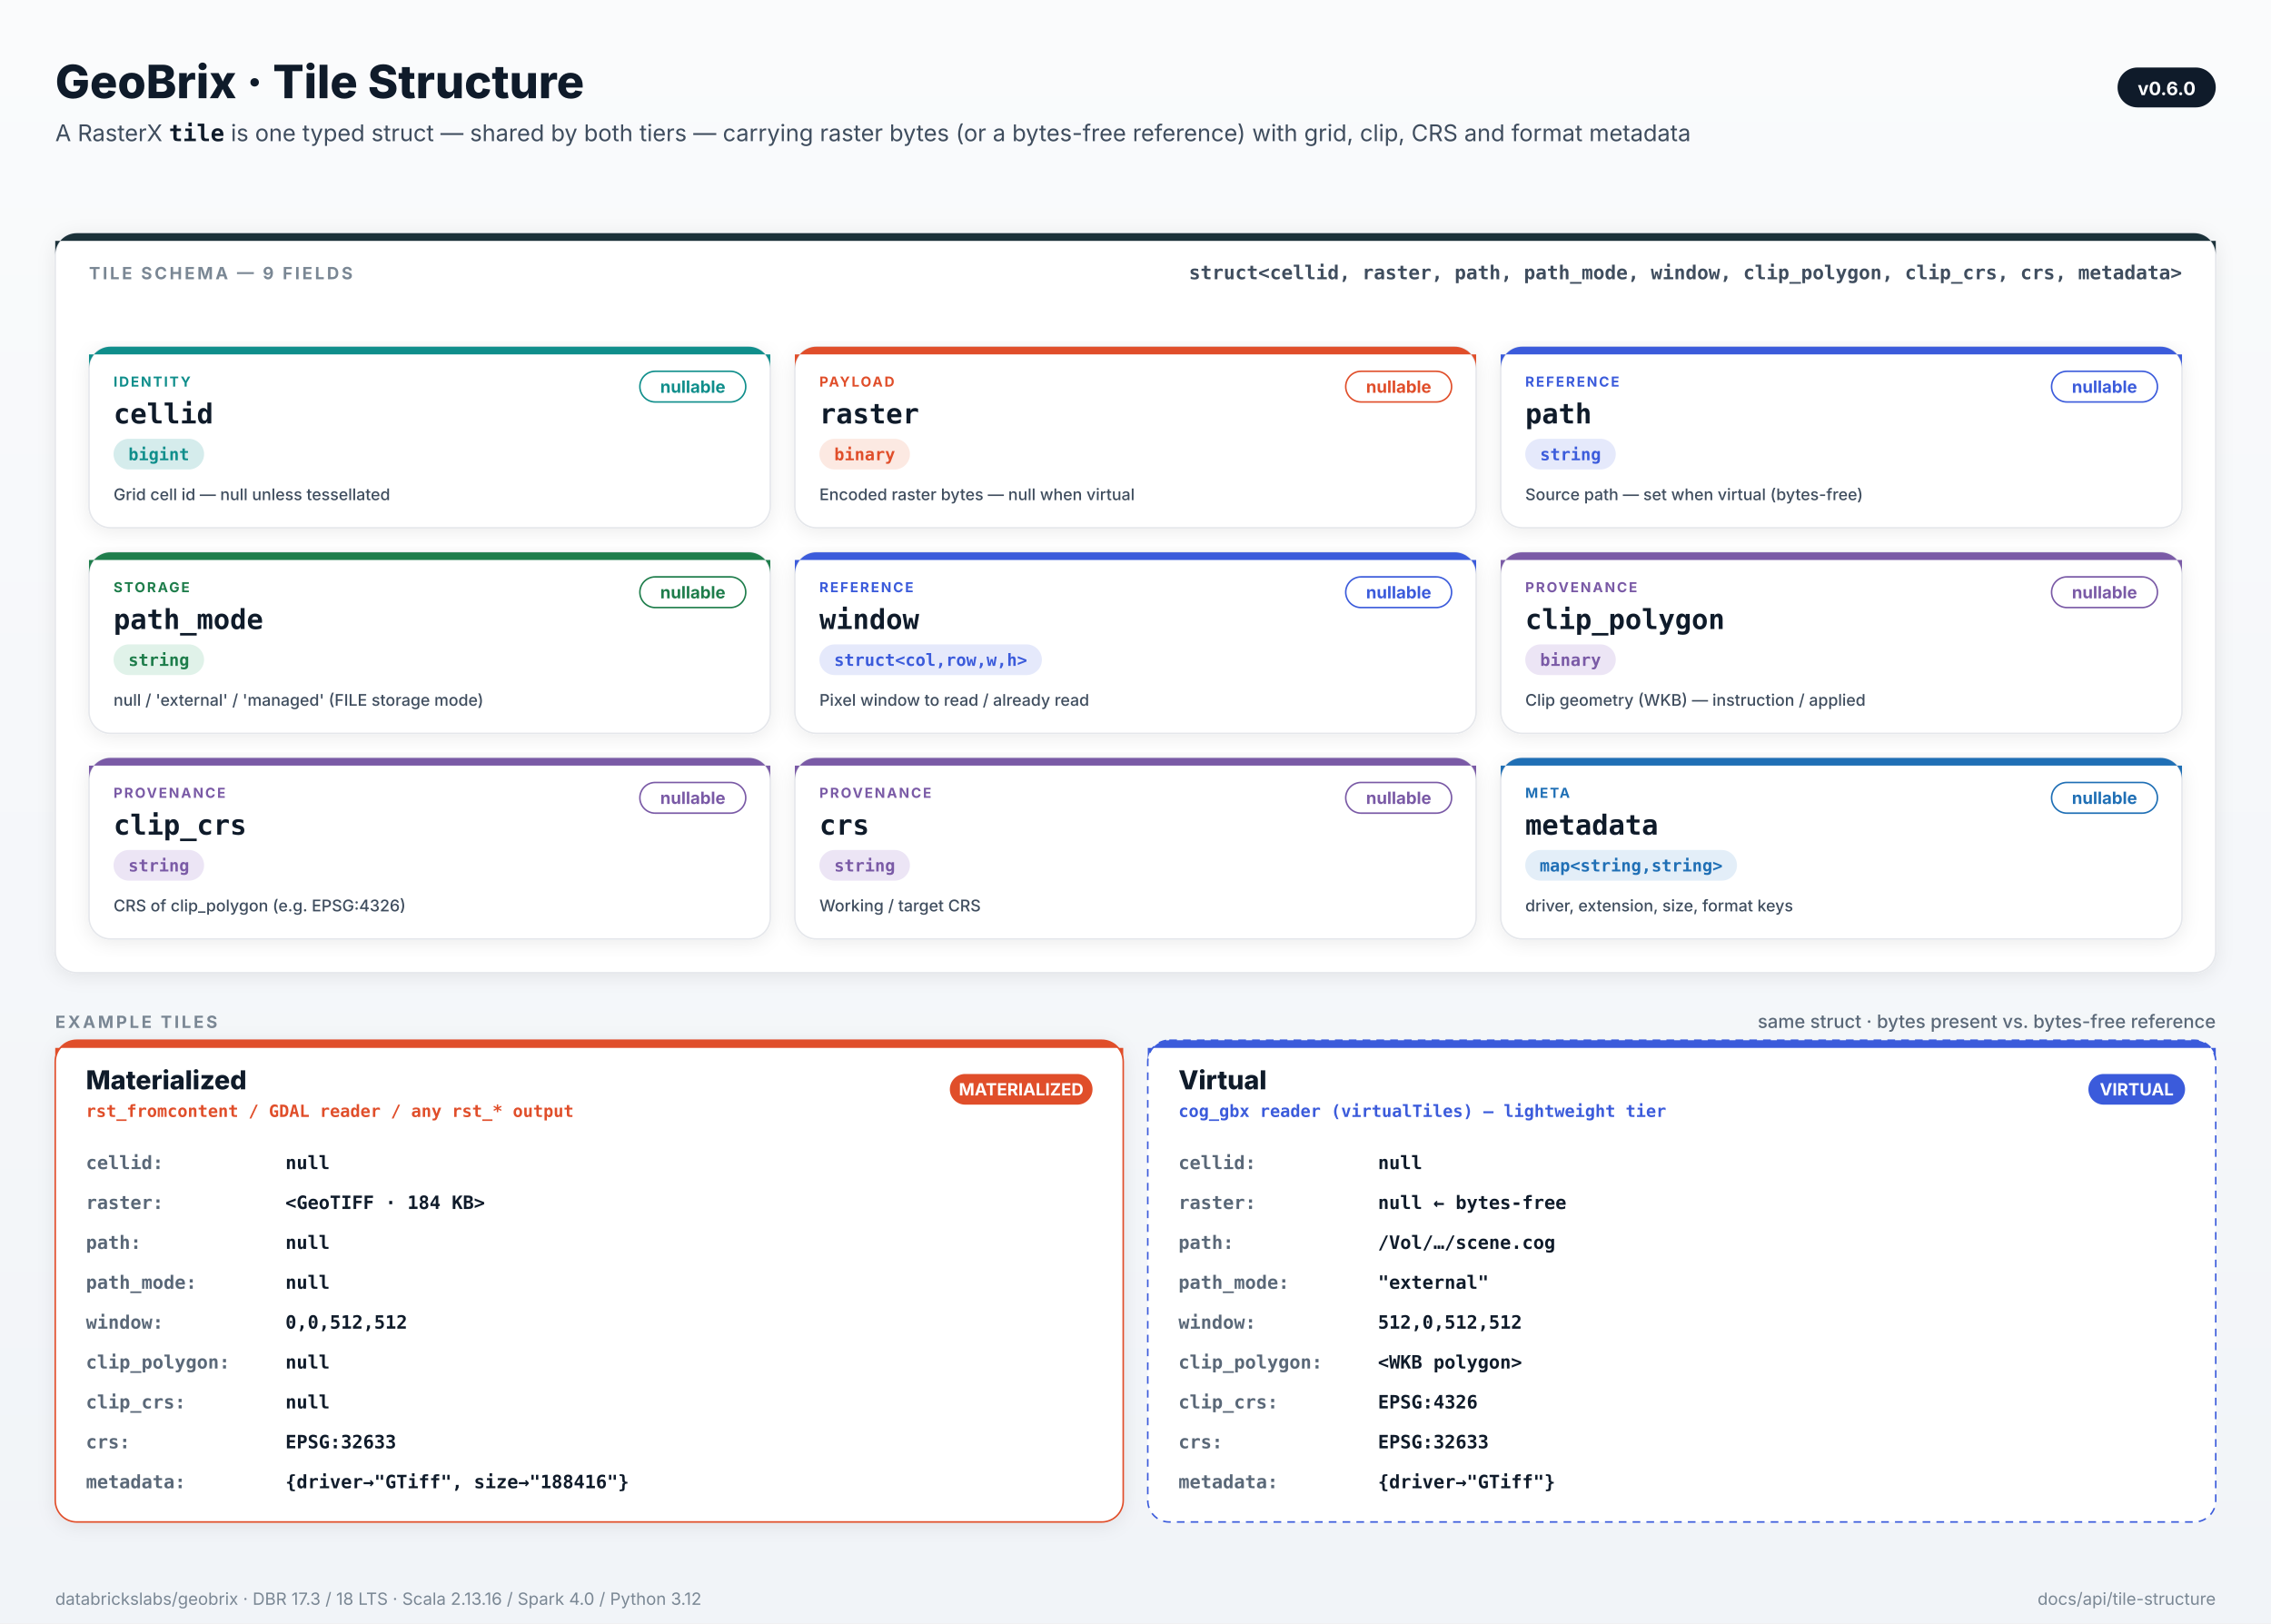
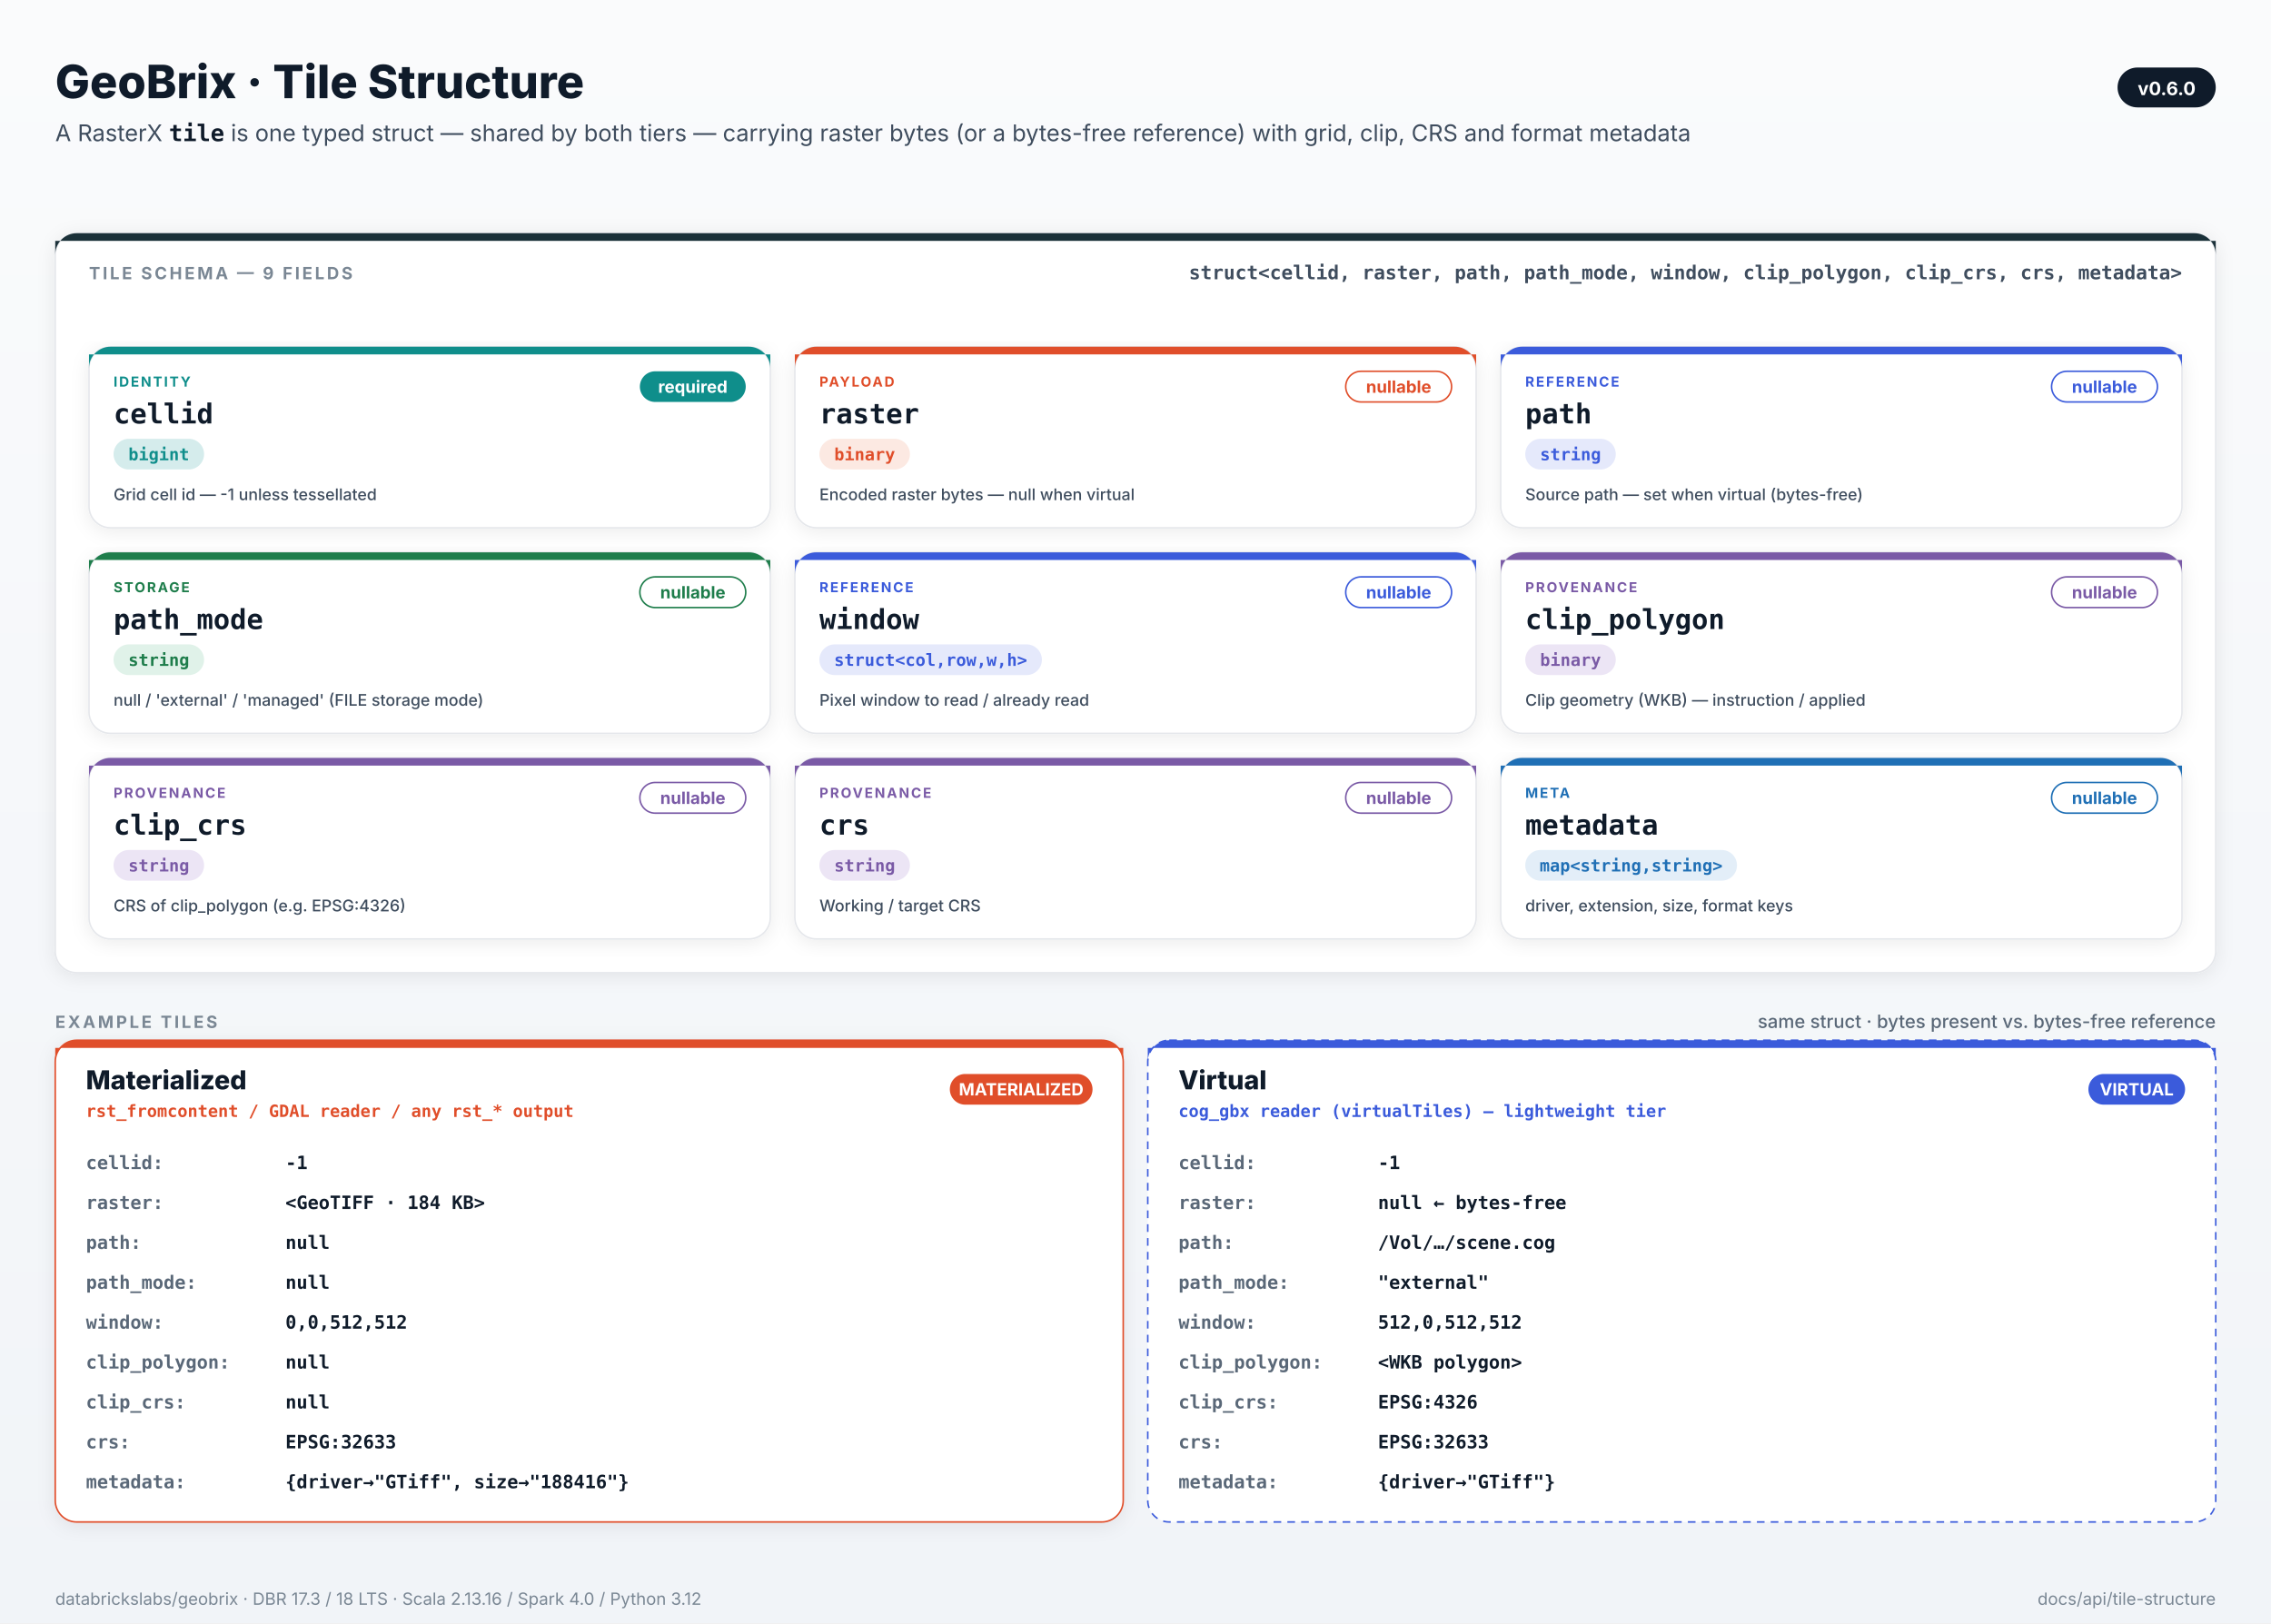
<svg xmlns="http://www.w3.org/2000/svg" viewBox="0 0 1480 1058" width="1480" height="1058" style="font-family: Inter, -apple-system, system-ui, sans-serif;">
  <defs>
    <filter id="card-shadow" x="-5%" y="-5%" width="110%" height="115%">
      <feDropShadow dx="0" dy="2" stdDeviation="6" flood-color="#0F1B2A" flood-opacity="0.08" />
    </filter>
    <linearGradient id="bg" x1="0" y1="0" x2="0" y2="1">
      <stop offset="0" stop-color="#FAFBFC" />
      <stop offset="1" stop-color="#F1F4F8" />
    </linearGradient>
  </defs>
  <rect x="0" y="0" width="1480" height="1058" fill="url(#bg)" />
  <text x="36" y="64" font-family="Inter, -apple-system, system-ui, sans-serif" font-size="30" font-weight="800" fill="#0F1B2A" text-anchor="start">GeoBrix · Tile Structure</text>
  <text x="36" y="92" font-size="15" fill="#3F4D5E">A RasterX <tspan font-family="ui-monospace, SFMono-Regular, Menlo, monospace" font-weight="700" fill="#0F1B2A">tile</tspan> is one typed struct — shared by both tiers — carrying raster bytes (or a bytes-free reference) with grid, clip, CRS and format metadata</text>
  <rect x="1380" y="44" rx="13" ry="13" width="64" height="26" fill="#0F1B2A" />
  <text x="1412.0" y="62" text-anchor="middle" font-size="12" font-weight="700" fill="#FFFFFF">v0.6.0</text>
  <rect x="36" y="152" rx="14" ry="14" width="1408" height="482" fill="#FFFFFF" stroke="#E5E7EB" stroke-width="1" filter="url(#card-shadow)" />
  <path d="M 36 166 A 14 14 0 0 1 50 152 H 1430 A 14 14 0 0 1 1444 166 V 157 H 36 Z" fill="#1B3139" />
  <text x="58" y="182" font-family="Inter, -apple-system, system-ui, sans-serif" font-size="11" font-weight="700" fill="#7A8794" text-anchor="start" letter-spacing="1.6">TILE SCHEMA — 9 FIELDS</text>
  <text x="1422" y="182" font-family="ui-monospace, SFMono-Regular, Menlo, Consolas, monospace" font-size="12.5" font-weight="600" fill="#3F4D5E" text-anchor="end">struct&lt;cellid, raster, path, path_mode, window, clip_polygon, clip_crs, crs, metadata&gt;</text>
  <rect x="58.0" y="226" rx="14" ry="14" width="444.0" height="118" fill="#FFFFFF" stroke="#E5E7EB" stroke-width="1" filter="url(#card-shadow)" />
  <path d="M 58.0 240 A 14 14 0 0 1 72.0 226 H 488.0 A 14 14 0 0 1 502.0 240 V 231 H 58.0 Z" fill="#0F8E8B" />
  <text x="74.0" y="252" font-family="Inter, -apple-system, system-ui, sans-serif" font-size="9" font-weight="700" fill="#0F8E8B" text-anchor="start" letter-spacing="1.1">IDENTITY</text>
  <text x="74.0" y="276" font-family="ui-monospace, SFMono-Regular, Menlo, Consolas, monospace" font-size="18" font-weight="700" fill="#0F1B2A" text-anchor="start">cellid</text>
  <rect x="74.0" y="286" rx="10" ry="10" width="59" height="20" fill="#D5ECEC" />
  <text x="103.5" y="300.0" text-anchor="middle" font-family="ui-monospace, SFMono-Regular, Menlo, Consolas, monospace" font-size="11" font-weight="700" fill="#0F8E8B">bigint</text>
-   <rect x="417.0" y="242" rx="10" ry="10" width="69" height="20" fill="#FFFFFF" stroke="#0F8E8B" stroke-width="1" />
-   <text x="451.5" y="256.0" text-anchor="middle" font-family="Inter, -apple-system, system-ui, sans-serif" font-size="11" font-weight="700" fill="#0F8E8B">nullable</text>
-   <text x="74.0" y="326" font-family="Inter, -apple-system, system-ui, sans-serif" font-size="10.5" font-weight="500" fill="#3F4D5E" text-anchor="start">Grid cell id — null unless tessellated</text>
+   <rect x="417.0" y="242" rx="10" ry="10" width="69" height="20" fill="#0F8E8B" />
+   <text x="451.5" y="256.0" text-anchor="middle" font-family="Inter, -apple-system, system-ui, sans-serif" font-size="11" font-weight="700" fill="#FFFFFF">required</text>
+   <text x="74.0" y="326" font-family="Inter, -apple-system, system-ui, sans-serif" font-size="10.5" font-weight="500" fill="#3F4D5E" text-anchor="start">Grid cell id — -1 unless tessellated</text>
  <rect x="518.0" y="226" rx="14" ry="14" width="444.0" height="118" fill="#FFFFFF" stroke="#E5E7EB" stroke-width="1" filter="url(#card-shadow)" />
  <path d="M 518.0 240 A 14 14 0 0 1 532.0 226 H 948.0 A 14 14 0 0 1 962.0 240 V 231 H 518.0 Z" fill="#E04E2A" />
  <text x="534.0" y="252" font-family="Inter, -apple-system, system-ui, sans-serif" font-size="9" font-weight="700" fill="#E04E2A" text-anchor="start" letter-spacing="1.1">PAYLOAD</text>
  <text x="534.0" y="276" font-family="ui-monospace, SFMono-Regular, Menlo, Consolas, monospace" font-size="18" font-weight="700" fill="#0F1B2A" text-anchor="start">raster</text>
  <rect x="534.0" y="286" rx="10" ry="10" width="59" height="20" fill="#FCE9E2" />
  <text x="563.5" y="300.0" text-anchor="middle" font-family="ui-monospace, SFMono-Regular, Menlo, Consolas, monospace" font-size="11" font-weight="700" fill="#E04E2A">binary</text>
  <rect x="877.0" y="242" rx="10" ry="10" width="69" height="20" fill="#FFFFFF" stroke="#E04E2A" stroke-width="1" />
  <text x="911.5" y="256.0" text-anchor="middle" font-family="Inter, -apple-system, system-ui, sans-serif" font-size="11" font-weight="700" fill="#E04E2A">nullable</text>
  <text x="534.0" y="326" font-family="Inter, -apple-system, system-ui, sans-serif" font-size="10.5" font-weight="500" fill="#3F4D5E" text-anchor="start">Encoded raster bytes — null when virtual</text>
  <rect x="978.0" y="226" rx="14" ry="14" width="444.0" height="118" fill="#FFFFFF" stroke="#E5E7EB" stroke-width="1" filter="url(#card-shadow)" />
  <path d="M 978.0 240 A 14 14 0 0 1 992.0 226 H 1408.0 A 14 14 0 0 1 1422.0 240 V 231 H 978.0 Z" fill="#3B5BDB" />
  <text x="994.0" y="252" font-family="Inter, -apple-system, system-ui, sans-serif" font-size="9" font-weight="700" fill="#3B5BDB" text-anchor="start" letter-spacing="1.1">REFERENCE</text>
  <text x="994.0" y="276" font-family="ui-monospace, SFMono-Regular, Menlo, Consolas, monospace" font-size="18" font-weight="700" fill="#0F1B2A" text-anchor="start">path</text>
  <rect x="994.0" y="286" rx="10" ry="10" width="59" height="20" fill="#E5E9FB" />
  <text x="1023.5" y="300.0" text-anchor="middle" font-family="ui-monospace, SFMono-Regular, Menlo, Consolas, monospace" font-size="11" font-weight="700" fill="#3B5BDB">string</text>
  <rect x="1337.0" y="242" rx="10" ry="10" width="69" height="20" fill="#FFFFFF" stroke="#3B5BDB" stroke-width="1" />
  <text x="1371.5" y="256.0" text-anchor="middle" font-family="Inter, -apple-system, system-ui, sans-serif" font-size="11" font-weight="700" fill="#3B5BDB">nullable</text>
  <text x="994.0" y="326" font-family="Inter, -apple-system, system-ui, sans-serif" font-size="10.5" font-weight="500" fill="#3F4D5E" text-anchor="start">Source path — set when virtual (bytes-free)</text>
  <rect x="58.0" y="360" rx="14" ry="14" width="444.0" height="118" fill="#FFFFFF" stroke="#E5E7EB" stroke-width="1" filter="url(#card-shadow)" />
  <path d="M 58.0 374 A 14 14 0 0 1 72.0 360 H 488.0 A 14 14 0 0 1 502.0 374 V 365 H 58.0 Z" fill="#1E7D4B" />
  <text x="74.0" y="386" font-family="Inter, -apple-system, system-ui, sans-serif" font-size="9" font-weight="700" fill="#1E7D4B" text-anchor="start" letter-spacing="1.1">STORAGE</text>
  <text x="74.0" y="410" font-family="ui-monospace, SFMono-Regular, Menlo, Consolas, monospace" font-size="18" font-weight="700" fill="#0F1B2A" text-anchor="start">path_mode</text>
  <rect x="74.0" y="420" rx="10" ry="10" width="59" height="20" fill="#E0F2E9" />
  <text x="103.5" y="434.0" text-anchor="middle" font-family="ui-monospace, SFMono-Regular, Menlo, Consolas, monospace" font-size="11" font-weight="700" fill="#1E7D4B">string</text>
  <rect x="417.0" y="376" rx="10" ry="10" width="69" height="20" fill="#FFFFFF" stroke="#1E7D4B" stroke-width="1" />
  <text x="451.5" y="390.0" text-anchor="middle" font-family="Inter, -apple-system, system-ui, sans-serif" font-size="11" font-weight="700" fill="#1E7D4B">nullable</text>
  <text x="74.0" y="460" font-family="Inter, -apple-system, system-ui, sans-serif" font-size="10.5" font-weight="500" fill="#3F4D5E" text-anchor="start">null / 'external' / 'managed' (FILE storage mode)</text>
  <rect x="518.0" y="360" rx="14" ry="14" width="444.0" height="118" fill="#FFFFFF" stroke="#E5E7EB" stroke-width="1" filter="url(#card-shadow)" />
  <path d="M 518.0 374 A 14 14 0 0 1 532.0 360 H 948.0 A 14 14 0 0 1 962.0 374 V 365 H 518.0 Z" fill="#3B5BDB" />
  <text x="534.0" y="386" font-family="Inter, -apple-system, system-ui, sans-serif" font-size="9" font-weight="700" fill="#3B5BDB" text-anchor="start" letter-spacing="1.1">REFERENCE</text>
  <text x="534.0" y="410" font-family="ui-monospace, SFMono-Regular, Menlo, Consolas, monospace" font-size="18" font-weight="700" fill="#0F1B2A" text-anchor="start">window</text>
  <rect x="534.0" y="420" rx="10" ry="10" width="145" height="20" fill="#E5E9FB" />
  <text x="606.5" y="434.0" text-anchor="middle" font-family="ui-monospace, SFMono-Regular, Menlo, Consolas, monospace" font-size="11" font-weight="700" fill="#3B5BDB">struct&lt;col,row,w,h&gt;</text>
  <rect x="877.0" y="376" rx="10" ry="10" width="69" height="20" fill="#FFFFFF" stroke="#3B5BDB" stroke-width="1" />
  <text x="911.5" y="390.0" text-anchor="middle" font-family="Inter, -apple-system, system-ui, sans-serif" font-size="11" font-weight="700" fill="#3B5BDB">nullable</text>
  <text x="534.0" y="460" font-family="Inter, -apple-system, system-ui, sans-serif" font-size="10.5" font-weight="500" fill="#3F4D5E" text-anchor="start">Pixel window to read / already read</text>
  <rect x="978.0" y="360" rx="14" ry="14" width="444.0" height="118" fill="#FFFFFF" stroke="#E5E7EB" stroke-width="1" filter="url(#card-shadow)" />
  <path d="M 978.0 374 A 14 14 0 0 1 992.0 360 H 1408.0 A 14 14 0 0 1 1422.0 374 V 365 H 978.0 Z" fill="#7A5AA6" />
  <text x="994.0" y="386" font-family="Inter, -apple-system, system-ui, sans-serif" font-size="9" font-weight="700" fill="#7A5AA6" text-anchor="start" letter-spacing="1.1">PROVENANCE</text>
  <text x="994.0" y="410" font-family="ui-monospace, SFMono-Regular, Menlo, Consolas, monospace" font-size="18" font-weight="700" fill="#0F1B2A" text-anchor="start">clip_polygon</text>
  <rect x="994.0" y="420" rx="10" ry="10" width="59" height="20" fill="#ECE5F5" />
  <text x="1023.5" y="434.0" text-anchor="middle" font-family="ui-monospace, SFMono-Regular, Menlo, Consolas, monospace" font-size="11" font-weight="700" fill="#7A5AA6">binary</text>
  <rect x="1337.0" y="376" rx="10" ry="10" width="69" height="20" fill="#FFFFFF" stroke="#7A5AA6" stroke-width="1" />
  <text x="1371.5" y="390.0" text-anchor="middle" font-family="Inter, -apple-system, system-ui, sans-serif" font-size="11" font-weight="700" fill="#7A5AA6">nullable</text>
  <text x="994.0" y="460" font-family="Inter, -apple-system, system-ui, sans-serif" font-size="10.5" font-weight="500" fill="#3F4D5E" text-anchor="start">Clip geometry (WKB) — instruction / applied</text>
  <rect x="58.0" y="494" rx="14" ry="14" width="444.0" height="118" fill="#FFFFFF" stroke="#E5E7EB" stroke-width="1" filter="url(#card-shadow)" />
  <path d="M 58.0 508 A 14 14 0 0 1 72.0 494 H 488.0 A 14 14 0 0 1 502.0 508 V 499 H 58.0 Z" fill="#7A5AA6" />
  <text x="74.0" y="520" font-family="Inter, -apple-system, system-ui, sans-serif" font-size="9" font-weight="700" fill="#7A5AA6" text-anchor="start" letter-spacing="1.1">PROVENANCE</text>
  <text x="74.0" y="544" font-family="ui-monospace, SFMono-Regular, Menlo, Consolas, monospace" font-size="18" font-weight="700" fill="#0F1B2A" text-anchor="start">clip_crs</text>
  <rect x="74.0" y="554" rx="10" ry="10" width="59" height="20" fill="#ECE5F5" />
  <text x="103.5" y="568.0" text-anchor="middle" font-family="ui-monospace, SFMono-Regular, Menlo, Consolas, monospace" font-size="11" font-weight="700" fill="#7A5AA6">string</text>
  <rect x="417.0" y="510" rx="10" ry="10" width="69" height="20" fill="#FFFFFF" stroke="#7A5AA6" stroke-width="1" />
  <text x="451.5" y="524.0" text-anchor="middle" font-family="Inter, -apple-system, system-ui, sans-serif" font-size="11" font-weight="700" fill="#7A5AA6">nullable</text>
  <text x="74.0" y="594" font-family="Inter, -apple-system, system-ui, sans-serif" font-size="10.5" font-weight="500" fill="#3F4D5E" text-anchor="start">CRS of clip_polygon (e.g. EPSG:4326)</text>
  <rect x="518.0" y="494" rx="14" ry="14" width="444.0" height="118" fill="#FFFFFF" stroke="#E5E7EB" stroke-width="1" filter="url(#card-shadow)" />
  <path d="M 518.0 508 A 14 14 0 0 1 532.0 494 H 948.0 A 14 14 0 0 1 962.0 508 V 499 H 518.0 Z" fill="#7A5AA6" />
  <text x="534.0" y="520" font-family="Inter, -apple-system, system-ui, sans-serif" font-size="9" font-weight="700" fill="#7A5AA6" text-anchor="start" letter-spacing="1.1">PROVENANCE</text>
  <text x="534.0" y="544" font-family="ui-monospace, SFMono-Regular, Menlo, Consolas, monospace" font-size="18" font-weight="700" fill="#0F1B2A" text-anchor="start">crs</text>
  <rect x="534.0" y="554" rx="10" ry="10" width="59" height="20" fill="#ECE5F5" />
  <text x="563.5" y="568.0" text-anchor="middle" font-family="ui-monospace, SFMono-Regular, Menlo, Consolas, monospace" font-size="11" font-weight="700" fill="#7A5AA6">string</text>
  <rect x="877.0" y="510" rx="10" ry="10" width="69" height="20" fill="#FFFFFF" stroke="#7A5AA6" stroke-width="1" />
  <text x="911.5" y="524.0" text-anchor="middle" font-family="Inter, -apple-system, system-ui, sans-serif" font-size="11" font-weight="700" fill="#7A5AA6">nullable</text>
  <text x="534.0" y="594" font-family="Inter, -apple-system, system-ui, sans-serif" font-size="10.5" font-weight="500" fill="#3F4D5E" text-anchor="start">Working / target CRS</text>
  <rect x="978.0" y="494" rx="14" ry="14" width="444.0" height="118" fill="#FFFFFF" stroke="#E5E7EB" stroke-width="1" filter="url(#card-shadow)" />
  <path d="M 978.0 508 A 14 14 0 0 1 992.0 494 H 1408.0 A 14 14 0 0 1 1422.0 508 V 499 H 978.0 Z" fill="#1F6FB5" />
  <text x="994.0" y="520" font-family="Inter, -apple-system, system-ui, sans-serif" font-size="9" font-weight="700" fill="#1F6FB5" text-anchor="start" letter-spacing="1.1">META</text>
  <text x="994.0" y="544" font-family="ui-monospace, SFMono-Regular, Menlo, Consolas, monospace" font-size="18" font-weight="700" fill="#0F1B2A" text-anchor="start">metadata</text>
  <rect x="994.0" y="554" rx="10" ry="10" width="138" height="20" fill="#E3EEF8" />
  <text x="1063.0" y="568.0" text-anchor="middle" font-family="ui-monospace, SFMono-Regular, Menlo, Consolas, monospace" font-size="11" font-weight="700" fill="#1F6FB5">map&lt;string,string&gt;</text>
  <rect x="1337.0" y="510" rx="10" ry="10" width="69" height="20" fill="#FFFFFF" stroke="#1F6FB5" stroke-width="1" />
  <text x="1371.5" y="524.0" text-anchor="middle" font-family="Inter, -apple-system, system-ui, sans-serif" font-size="11" font-weight="700" fill="#1F6FB5">nullable</text>
  <text x="994.0" y="594" font-family="Inter, -apple-system, system-ui, sans-serif" font-size="10.5" font-weight="500" fill="#3F4D5E" text-anchor="start">driver, extension, size, format keys</text>
  <text x="36" y="670" font-family="Inter, -apple-system, system-ui, sans-serif" font-size="11" font-weight="700" fill="#7A8794" text-anchor="start" letter-spacing="1.6">EXAMPLE TILES</text>
  <text x="1444" y="670" font-family="Inter, -apple-system, system-ui, sans-serif" font-size="12" font-weight="500" fill="#5A6878" text-anchor="end">same struct · bytes present vs. bytes-free reference</text>
  <rect x="36" y="678" rx="14" ry="14" width="696" height="314" fill="#FFFFFF" stroke="#E04E2A" stroke-width="1" filter="url(#card-shadow)" />
  <path d="M 36 692 A 14 14 0 0 1 50 678 H 718 A 14 14 0 0 1 732 692 V 683 H 36 Z" fill="#E04E2A" />
  <text x="56" y="710" font-family="Inter, -apple-system, system-ui, sans-serif" font-size="17" font-weight="800" fill="#0F1B2A" text-anchor="start">Materialized</text>
  <text x="56" y="728" font-family="ui-monospace, SFMono-Regular, Menlo, Consolas, monospace" font-size="11" font-weight="600" fill="#E04E2A" text-anchor="start">rst_fromcontent  /  GDAL reader  /  any rst_* output</text>
  <rect x="619" y="700" rx="10" ry="10" width="93" height="20" fill="#E04E2A" />
  <text x="665.5" y="714.0" text-anchor="middle" font-family="Inter, -apple-system, system-ui, sans-serif" font-size="11" font-weight="700" fill="#FFFFFF">MATERIALIZED</text>
  <text x="56" y="762" font-family="ui-monospace, SFMono-Regular, Menlo, Consolas, monospace" font-size="12" font-weight="700" fill="#5A6878" text-anchor="start">cellid:</text>
-   <text x="186" y="762" font-family="ui-monospace, SFMono-Regular, Menlo, Consolas, monospace" font-size="12" font-weight="600" fill="#0F1B2A" text-anchor="start">null</text>
+   <text x="186" y="762" font-family="ui-monospace, SFMono-Regular, Menlo, Consolas, monospace" font-size="12" font-weight="600" fill="#0F1B2A" text-anchor="start">-1</text>
  <text x="56" y="788" font-family="ui-monospace, SFMono-Regular, Menlo, Consolas, monospace" font-size="12" font-weight="700" fill="#5A6878" text-anchor="start">raster:</text>
  <text x="186" y="788" font-family="ui-monospace, SFMono-Regular, Menlo, Consolas, monospace" font-size="12" font-weight="600" fill="#0F1B2A" text-anchor="start">&lt;GeoTIFF · 184 KB&gt;</text>
  <text x="56" y="814" font-family="ui-monospace, SFMono-Regular, Menlo, Consolas, monospace" font-size="12" font-weight="700" fill="#5A6878" text-anchor="start">path:</text>
  <text x="186" y="814" font-family="ui-monospace, SFMono-Regular, Menlo, Consolas, monospace" font-size="12" font-weight="600" fill="#0F1B2A" text-anchor="start">null</text>
  <text x="56" y="840" font-family="ui-monospace, SFMono-Regular, Menlo, Consolas, monospace" font-size="12" font-weight="700" fill="#5A6878" text-anchor="start">path_mode:</text>
  <text x="186" y="840" font-family="ui-monospace, SFMono-Regular, Menlo, Consolas, monospace" font-size="12" font-weight="600" fill="#0F1B2A" text-anchor="start">null</text>
  <text x="56" y="866" font-family="ui-monospace, SFMono-Regular, Menlo, Consolas, monospace" font-size="12" font-weight="700" fill="#5A6878" text-anchor="start">window:</text>
  <text x="186" y="866" font-family="ui-monospace, SFMono-Regular, Menlo, Consolas, monospace" font-size="12" font-weight="600" fill="#0F1B2A" text-anchor="start">0,0,512,512</text>
  <text x="56" y="892" font-family="ui-monospace, SFMono-Regular, Menlo, Consolas, monospace" font-size="12" font-weight="700" fill="#5A6878" text-anchor="start">clip_polygon:</text>
  <text x="186" y="892" font-family="ui-monospace, SFMono-Regular, Menlo, Consolas, monospace" font-size="12" font-weight="600" fill="#0F1B2A" text-anchor="start">null</text>
  <text x="56" y="918" font-family="ui-monospace, SFMono-Regular, Menlo, Consolas, monospace" font-size="12" font-weight="700" fill="#5A6878" text-anchor="start">clip_crs:</text>
  <text x="186" y="918" font-family="ui-monospace, SFMono-Regular, Menlo, Consolas, monospace" font-size="12" font-weight="600" fill="#0F1B2A" text-anchor="start">null</text>
  <text x="56" y="944" font-family="ui-monospace, SFMono-Regular, Menlo, Consolas, monospace" font-size="12" font-weight="700" fill="#5A6878" text-anchor="start">crs:</text>
  <text x="186" y="944" font-family="ui-monospace, SFMono-Regular, Menlo, Consolas, monospace" font-size="12" font-weight="600" fill="#0F1B2A" text-anchor="start">EPSG:32633</text>
  <text x="56" y="970" font-family="ui-monospace, SFMono-Regular, Menlo, Consolas, monospace" font-size="12" font-weight="700" fill="#5A6878" text-anchor="start">metadata:</text>
  <text x="186" y="970" font-family="ui-monospace, SFMono-Regular, Menlo, Consolas, monospace" font-size="12" font-weight="600" fill="#0F1B2A" text-anchor="start">{driver→"GTiff", size→"188416"}</text>
  <rect x="748" y="678" rx="14" ry="14" width="696" height="314" fill="#FFFFFF" stroke="#3B5BDB" stroke-width="1" stroke-dasharray="5 4" />
  <path d="M 748 692 A 14 14 0 0 1 762 678 H 1430 A 14 14 0 0 1 1444 692 V 683 H 748 Z" fill="#3B5BDB" />
  <text x="768" y="710" font-family="Inter, -apple-system, system-ui, sans-serif" font-size="17" font-weight="800" fill="#0F1B2A" text-anchor="start">Virtual</text>
  <text x="768" y="728" font-family="ui-monospace, SFMono-Regular, Menlo, Consolas, monospace" font-size="11" font-weight="600" fill="#3B5BDB" text-anchor="start">cog_gbx reader (virtualTiles) — lightweight tier</text>
  <rect x="1361" y="700" rx="10" ry="10" width="63" height="20" fill="#3B5BDB" />
  <text x="1392.5" y="714.0" text-anchor="middle" font-family="Inter, -apple-system, system-ui, sans-serif" font-size="11" font-weight="700" fill="#FFFFFF">VIRTUAL</text>
  <text x="768" y="762" font-family="ui-monospace, SFMono-Regular, Menlo, Consolas, monospace" font-size="12" font-weight="700" fill="#5A6878" text-anchor="start">cellid:</text>
-   <text x="898" y="762" font-family="ui-monospace, SFMono-Regular, Menlo, Consolas, monospace" font-size="12" font-weight="600" fill="#0F1B2A" text-anchor="start">null</text>
+   <text x="898" y="762" font-family="ui-monospace, SFMono-Regular, Menlo, Consolas, monospace" font-size="12" font-weight="600" fill="#0F1B2A" text-anchor="start">-1</text>
  <text x="768" y="788" font-family="ui-monospace, SFMono-Regular, Menlo, Consolas, monospace" font-size="12" font-weight="700" fill="#5A6878" text-anchor="start">raster:</text>
  <text x="898" y="788" font-family="ui-monospace, SFMono-Regular, Menlo, Consolas, monospace" font-size="12" font-weight="600" fill="#0F1B2A" text-anchor="start">null            ← bytes-free</text>
  <text x="768" y="814" font-family="ui-monospace, SFMono-Regular, Menlo, Consolas, monospace" font-size="12" font-weight="700" fill="#5A6878" text-anchor="start">path:</text>
  <text x="898" y="814" font-family="ui-monospace, SFMono-Regular, Menlo, Consolas, monospace" font-size="12" font-weight="600" fill="#0F1B2A" text-anchor="start">/Vol/…/scene.cog</text>
  <text x="768" y="840" font-family="ui-monospace, SFMono-Regular, Menlo, Consolas, monospace" font-size="12" font-weight="700" fill="#5A6878" text-anchor="start">path_mode:</text>
  <text x="898" y="840" font-family="ui-monospace, SFMono-Regular, Menlo, Consolas, monospace" font-size="12" font-weight="600" fill="#0F1B2A" text-anchor="start">"external"</text>
  <text x="768" y="866" font-family="ui-monospace, SFMono-Regular, Menlo, Consolas, monospace" font-size="12" font-weight="700" fill="#5A6878" text-anchor="start">window:</text>
  <text x="898" y="866" font-family="ui-monospace, SFMono-Regular, Menlo, Consolas, monospace" font-size="12" font-weight="600" fill="#0F1B2A" text-anchor="start">512,0,512,512</text>
  <text x="768" y="892" font-family="ui-monospace, SFMono-Regular, Menlo, Consolas, monospace" font-size="12" font-weight="700" fill="#5A6878" text-anchor="start">clip_polygon:</text>
  <text x="898" y="892" font-family="ui-monospace, SFMono-Regular, Menlo, Consolas, monospace" font-size="12" font-weight="600" fill="#0F1B2A" text-anchor="start">&lt;WKB polygon&gt;</text>
  <text x="768" y="918" font-family="ui-monospace, SFMono-Regular, Menlo, Consolas, monospace" font-size="12" font-weight="700" fill="#5A6878" text-anchor="start">clip_crs:</text>
  <text x="898" y="918" font-family="ui-monospace, SFMono-Regular, Menlo, Consolas, monospace" font-size="12" font-weight="600" fill="#0F1B2A" text-anchor="start">EPSG:4326</text>
  <text x="768" y="944" font-family="ui-monospace, SFMono-Regular, Menlo, Consolas, monospace" font-size="12" font-weight="700" fill="#5A6878" text-anchor="start">crs:</text>
  <text x="898" y="944" font-family="ui-monospace, SFMono-Regular, Menlo, Consolas, monospace" font-size="12" font-weight="600" fill="#0F1B2A" text-anchor="start">EPSG:32633</text>
  <text x="768" y="970" font-family="ui-monospace, SFMono-Regular, Menlo, Consolas, monospace" font-size="12" font-weight="700" fill="#5A6878" text-anchor="start">metadata:</text>
  <text x="898" y="970" font-family="ui-monospace, SFMono-Regular, Menlo, Consolas, monospace" font-size="12" font-weight="600" fill="#0F1B2A" text-anchor="start">{driver→"GTiff"}</text>
  <text x="36" y="1046" font-family="Inter, -apple-system, system-ui, sans-serif" font-size="11" font-weight="400" fill="#7A8794" text-anchor="start">databrickslabs/geobrix  ·  DBR 17.3 / 18 LTS  ·  Scala 2.13.16 / Spark 4.0 / Python 3.12</text>
  <text x="1444" y="1046" font-family="Inter, -apple-system, system-ui, sans-serif" font-size="11" font-weight="400" fill="#7A8794" text-anchor="end">docs/api/tile-structure</text>
</svg>
